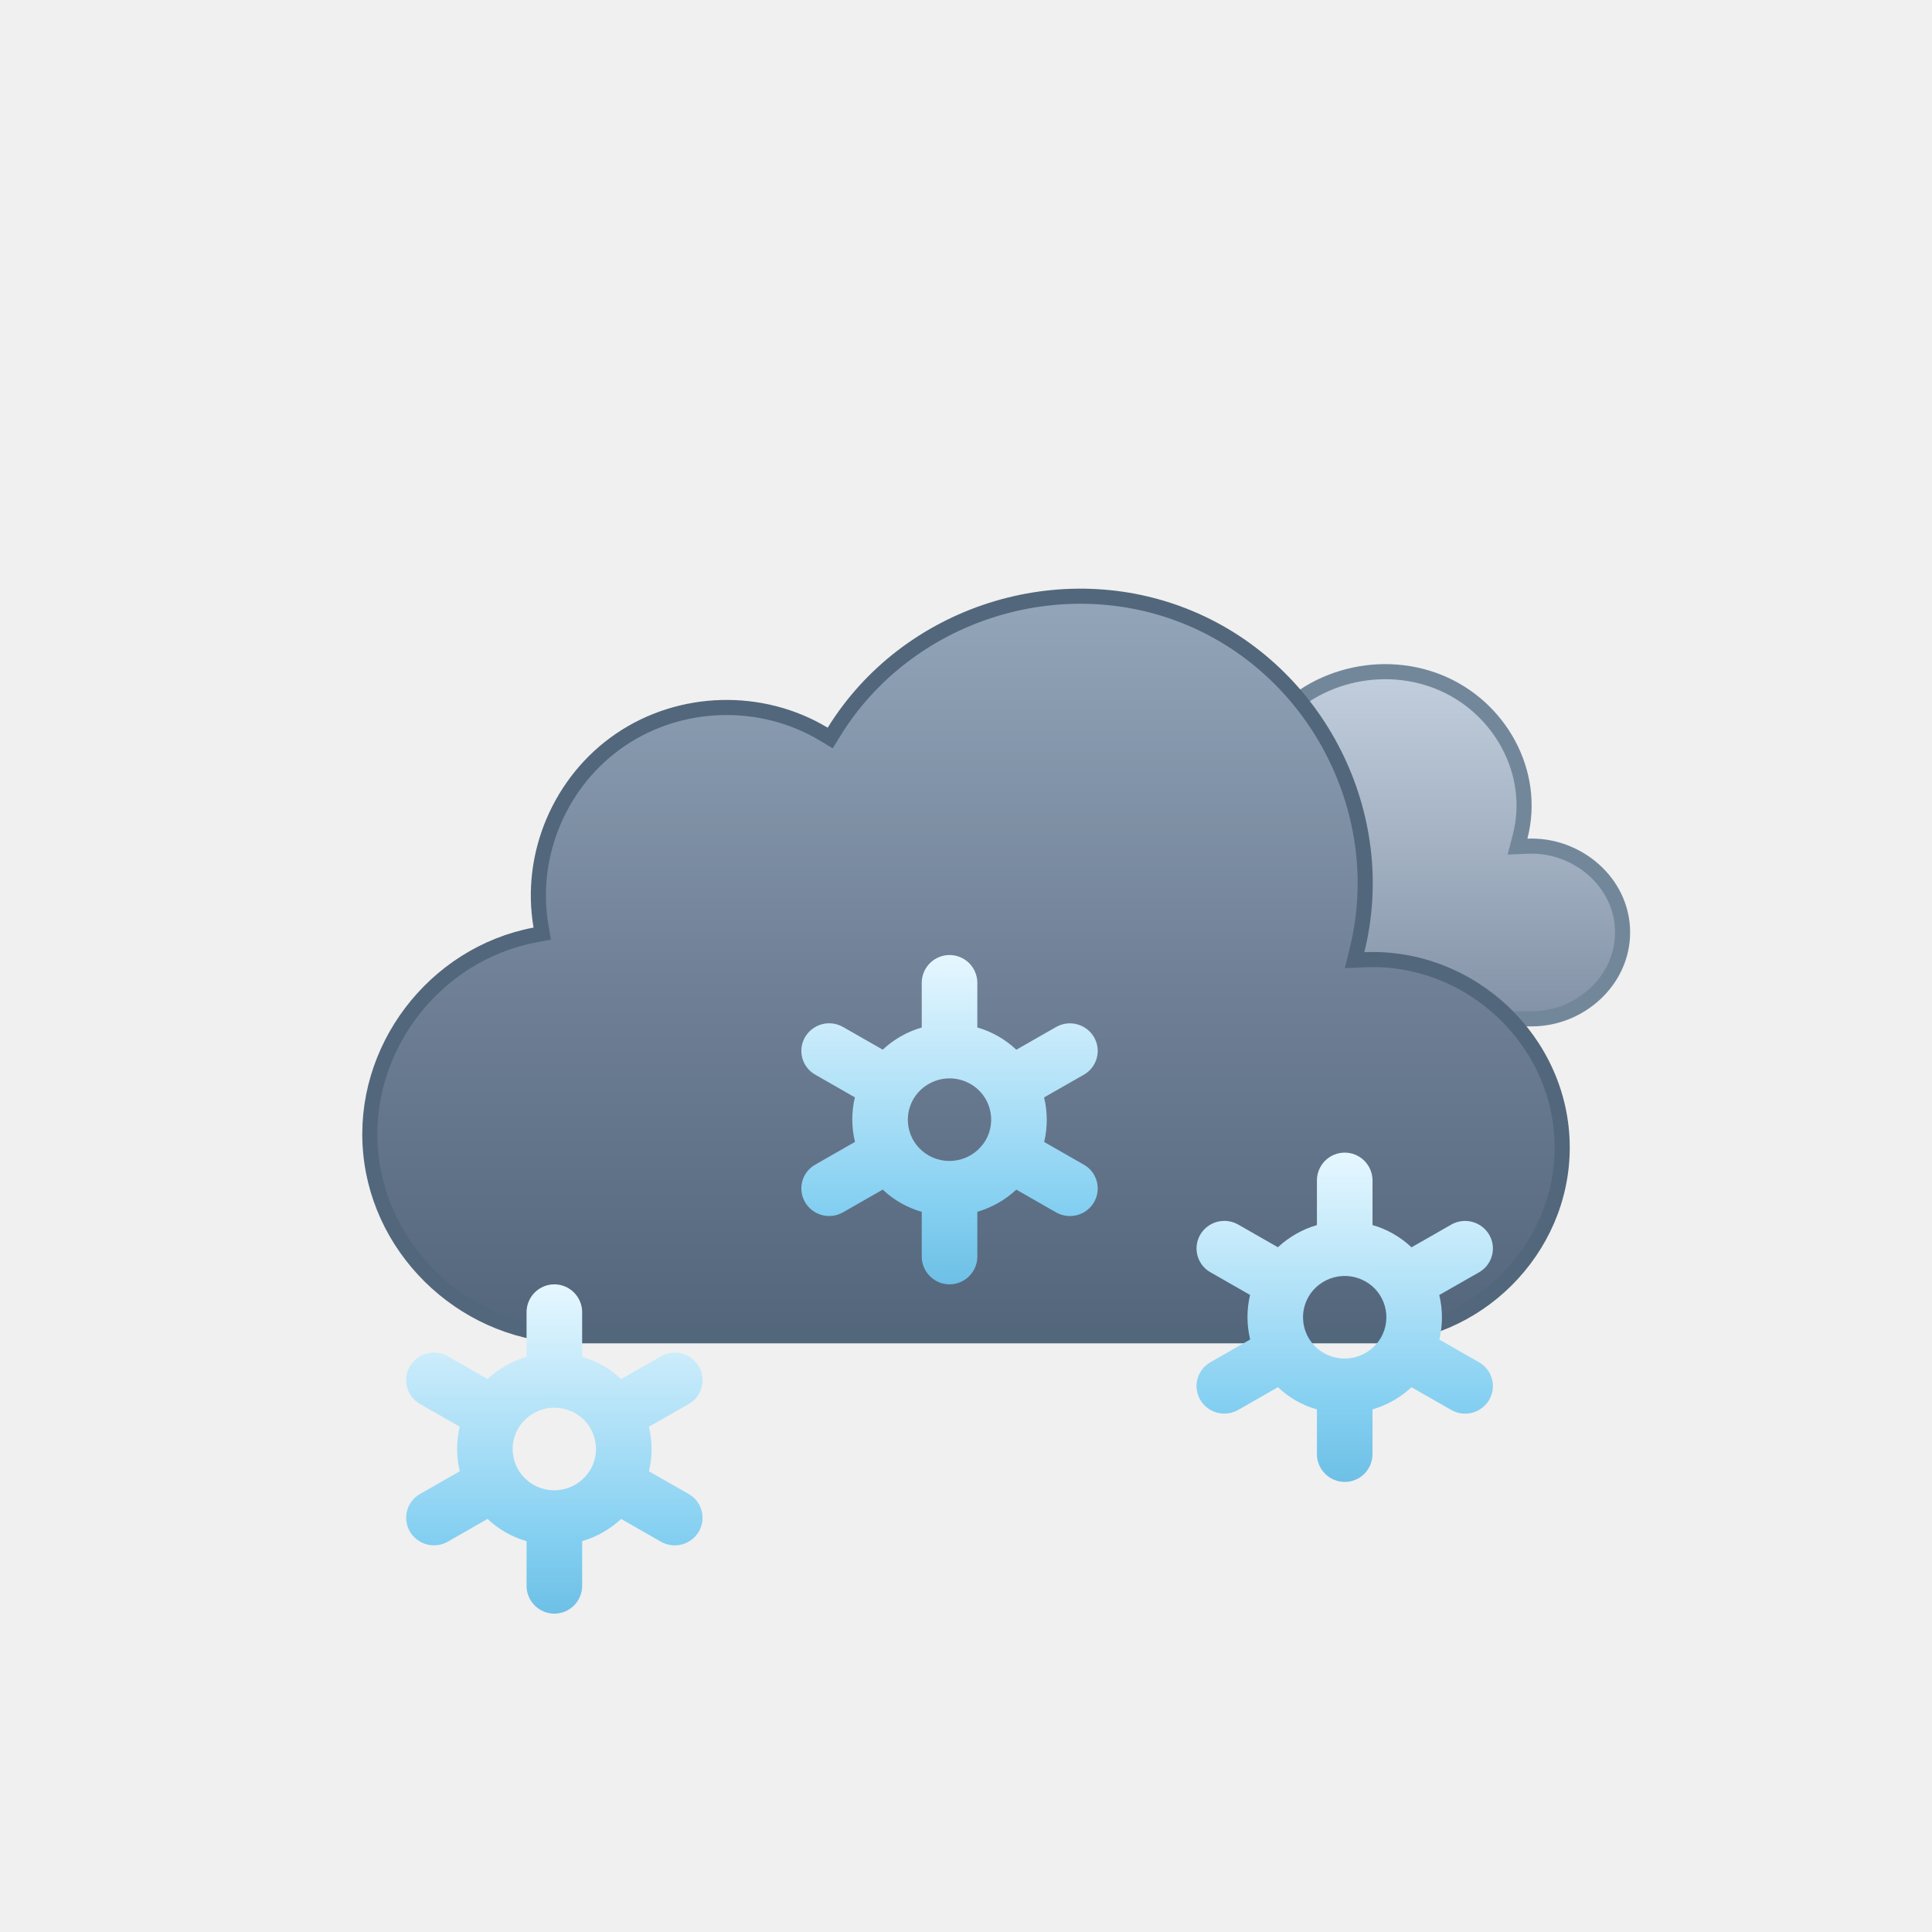
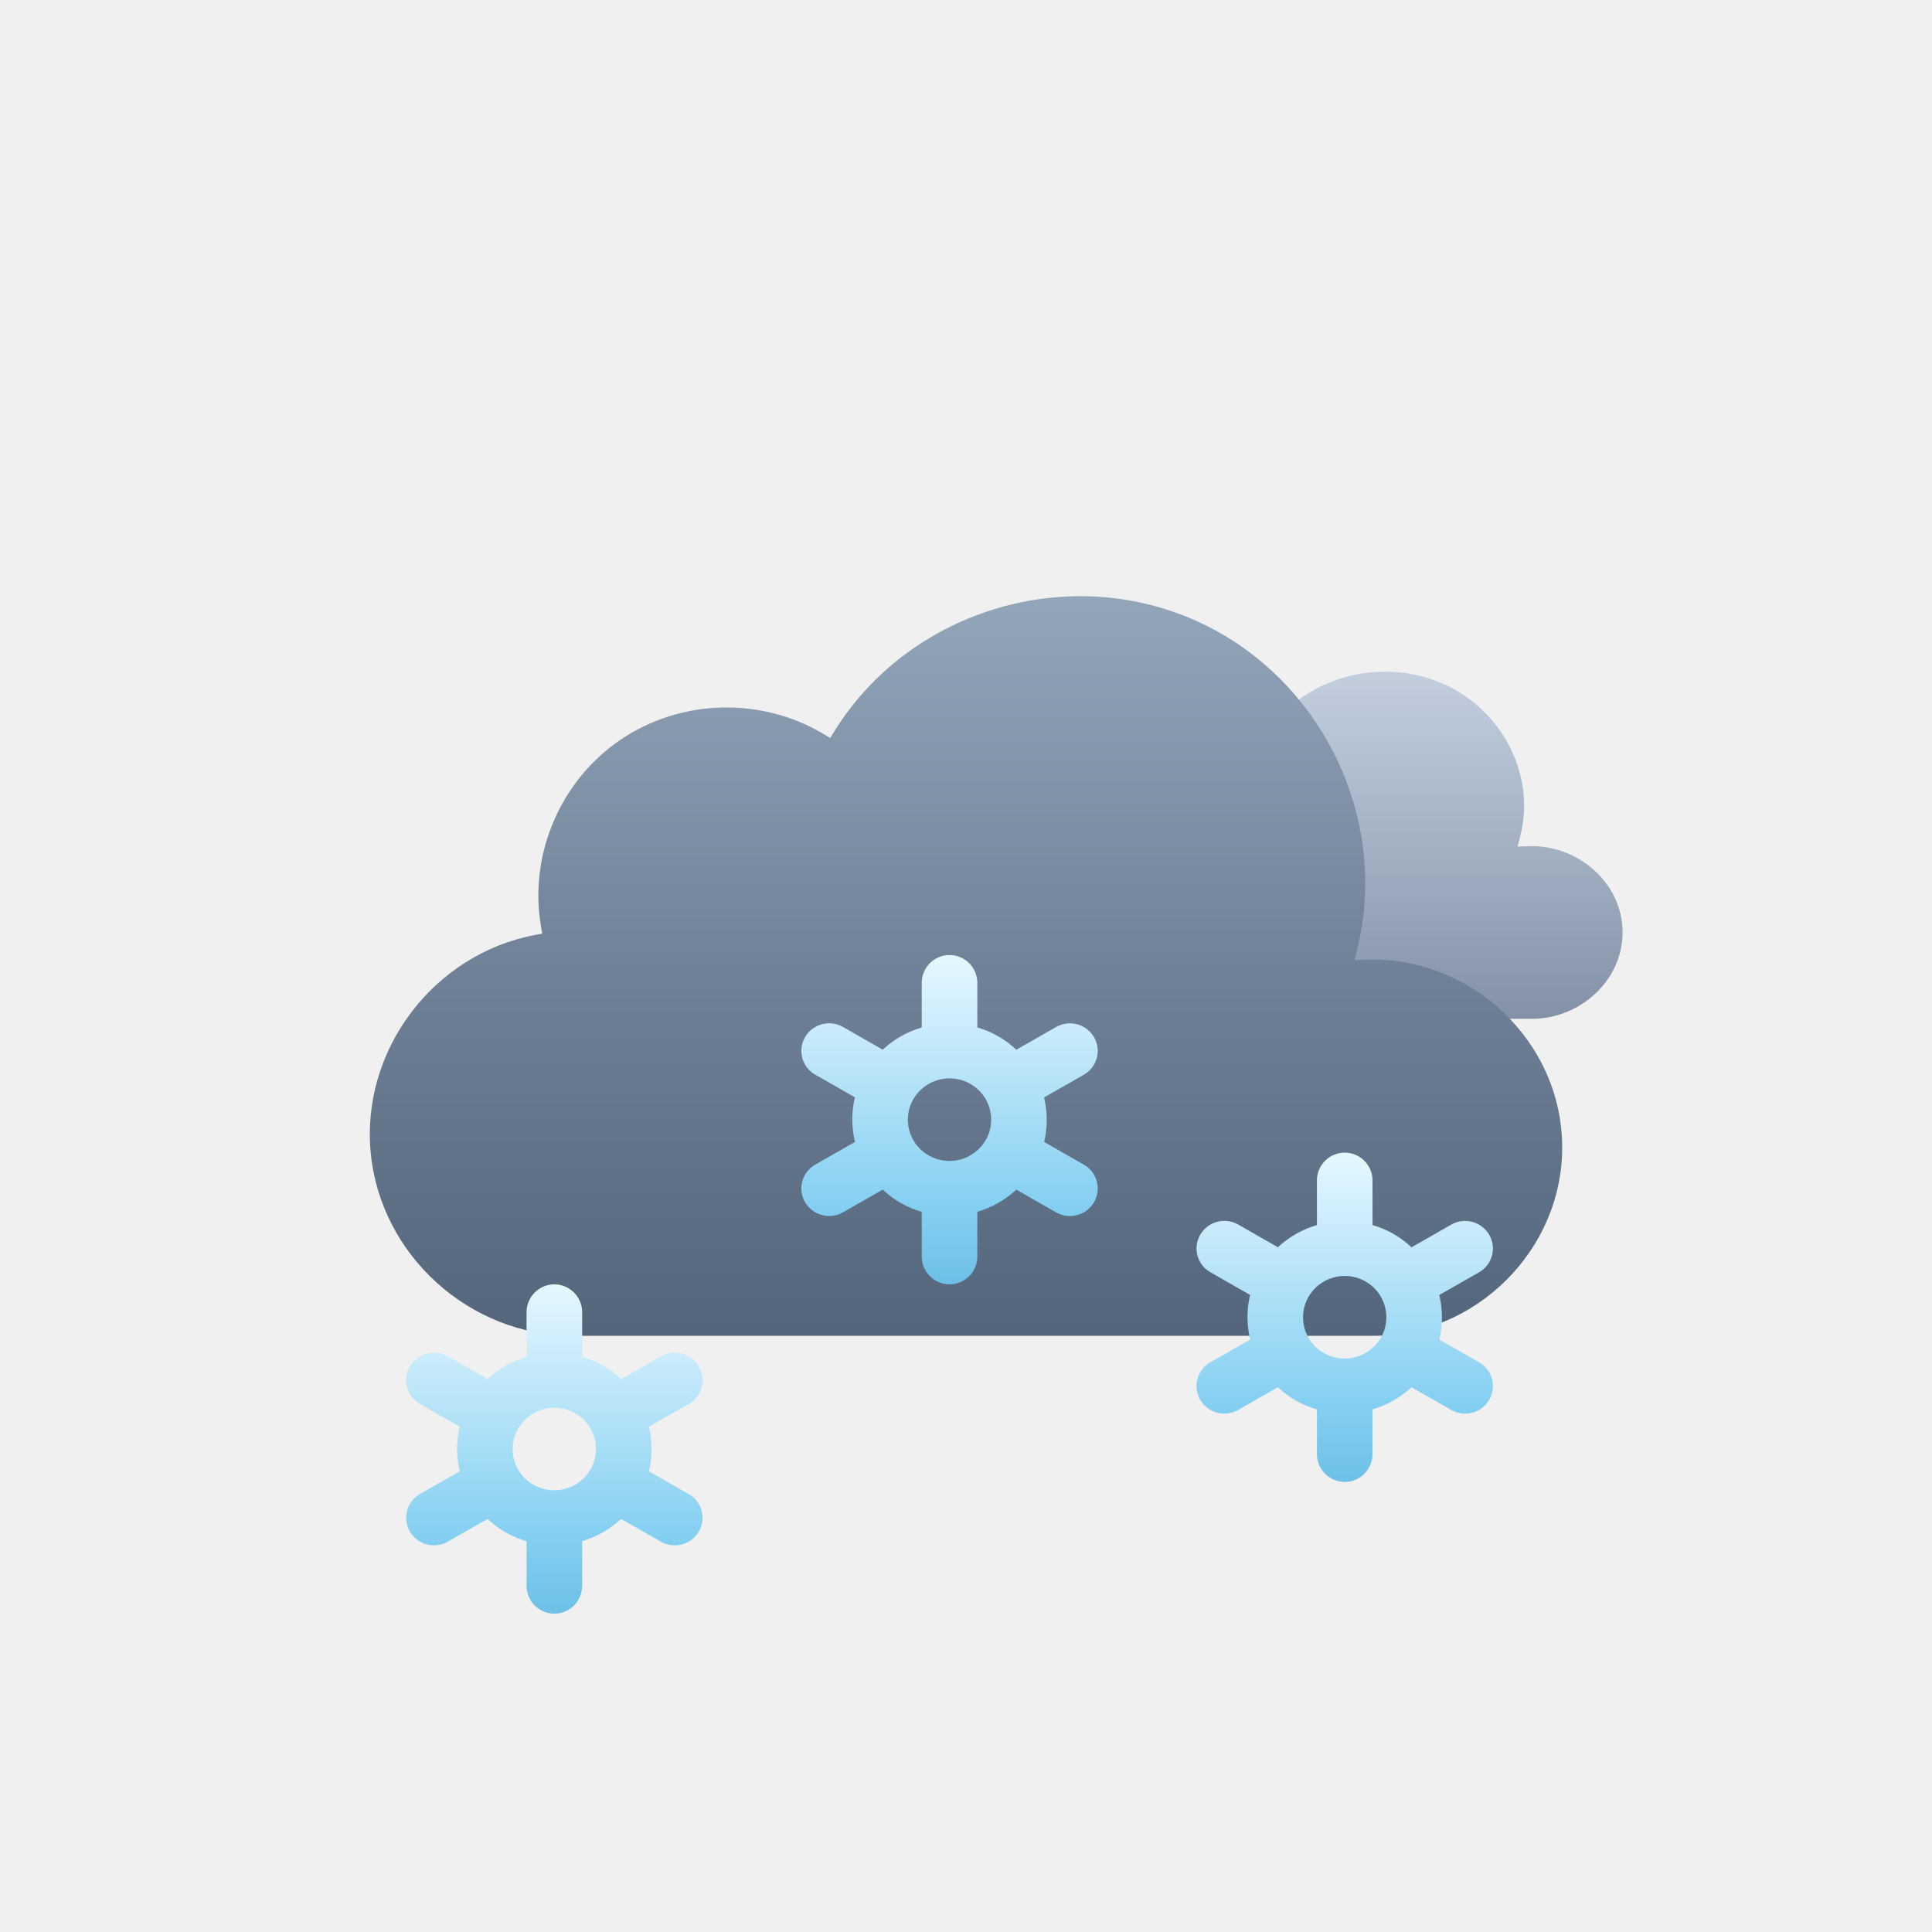
<svg xmlns="http://www.w3.org/2000/svg" viewBox="-24 -24 176 176" fill="none">
  <g id="extreme-snow" clip-path="url(#clip0_1858_8878)">
    <g id="Sky" transform="translate(-24 -24) scale(1.375)">
      <g id="Clouds">
        <g id="Secondary Cloud">
-           <path id="Secondary_Cloud" d="M83.839 48.693C86.244 44.958 91.215 43.529 95.318 45.177C99.361 46.801 101.814 51.189 100.71 55.437L100.54 56.09L101.215 56.062C104.496 55.924 107.5 58.465 107.5 61.774C107.5 64.976 104.669 67.5 101.489 67.5H74.977C71.768 67.501 68.845 65.118 68.529 61.907C68.214 58.707 70.617 55.841 73.764 55.27L74.255 55.182L74.167 54.69C73.773 52.493 74.812 50.249 76.685 49.027C78.611 47.771 81.177 47.707 83.168 48.856L83.581 49.094L83.839 48.693Z" fill="url(#paint0_linear_1858_8878)" stroke="#73879B" stroke-miterlimit="10" />
+           <path id="Secondary_Cloud" d="M83.839 48.693C86.244 44.958 91.215 43.529 95.318 45.177C99.361 46.801 101.814 51.189 100.71 55.437L100.54 56.09L101.215 56.062C104.496 55.924 107.5 58.465 107.5 61.774C107.5 64.976 104.669 67.5 101.489 67.5H74.977C71.768 67.501 68.845 65.118 68.529 61.907C68.214 58.707 70.617 55.841 73.764 55.27L74.255 55.182L74.167 54.69C73.773 52.493 74.812 50.249 76.685 49.027C78.611 47.771 81.177 47.707 83.168 48.856L83.581 49.094L83.839 48.693Z" fill="url(#paint0_linear_1858_8878)" stroke-miterlimit="10" />
        </g>
        <g id="Cloud">
-           <path id="Cloud_2" d="M55.262 48.475C60.123 40.611 70.297 37.38 78.815 40.943C87.321 44.502 92.138 54.003 89.903 62.965L89.742 63.614L90.411 63.585C97.42 63.279 103.5 68.992 103.5 76.028C103.5 82.84 97.772 88.5 90.977 88.5H37.954C31.128 88.502 25.203 83.171 24.559 76.36C23.916 69.552 28.737 63.212 35.443 61.945L35.926 61.853L35.842 61.369C35.026 56.624 37.126 51.717 41.105 49.013C45.095 46.301 50.446 46.154 54.58 48.64L55.003 48.895L55.262 48.475Z" fill="url(#paint1_linear_1858_8878)" stroke="#52677B" stroke-miterlimit="10" />
+           <path id="Cloud_2" d="M55.262 48.475C60.123 40.611 70.297 37.38 78.815 40.943C87.321 44.502 92.138 54.003 89.903 62.965L89.742 63.614L90.411 63.585C97.42 63.279 103.5 68.992 103.5 76.028C103.5 82.84 97.772 88.5 90.977 88.5H37.954C31.128 88.502 25.203 83.171 24.559 76.36C23.916 69.552 28.737 63.212 35.443 61.945L35.926 61.853L35.842 61.369C35.026 56.624 37.126 51.717 41.105 49.013C45.095 46.301 50.446 46.154 54.58 48.64L55.003 48.895L55.262 48.475Z" fill="url(#paint1_linear_1858_8878)" stroke-miterlimit="10" />
        </g>
      </g>
    </g>
    <g id="Precipitation">
      <g id="Snowflakes" transform="translate(-128 -192) scale(3)">
        <path id="Snowflake 1" d="M52.578 90.366L51.373 89.677C51.479 89.233 51.479 88.769 51.371 88.324L52.578 87.635C52.674 87.581 52.758 87.508 52.825 87.421C52.893 87.334 52.942 87.235 52.971 87.128C53 87.022 53.007 86.911 52.993 86.802C52.978 86.693 52.942 86.588 52.887 86.493C52.773 86.3 52.589 86.16 52.373 86.103C52.157 86.045 51.928 86.075 51.734 86.187L50.528 86.876C50.193 86.559 49.787 86.326 49.344 86.2V84.82C49.337 84.6 49.245 84.392 49.087 84.239C48.93 84.086 48.719 84 48.5 84C48.281 84 48.07 84.086 47.912 84.239C47.755 84.392 47.663 84.6 47.656 84.82V86.2C47.214 86.329 46.808 86.56 46.471 86.874L45.266 86.185C45.072 86.074 44.843 86.044 44.627 86.101C44.411 86.159 44.227 86.299 44.113 86.491C44.058 86.586 44.022 86.692 44.007 86.801C43.993 86.91 44 87.021 44.029 87.127C44.057 87.233 44.107 87.333 44.175 87.42C44.242 87.507 44.326 87.579 44.422 87.633L45.626 88.322C45.52 88.767 45.521 89.231 45.629 89.675L44.422 90.365C44.326 90.419 44.242 90.491 44.175 90.578C44.107 90.665 44.057 90.764 44.029 90.871C44 90.977 43.993 91.088 44.007 91.197C44.022 91.306 44.058 91.412 44.113 91.507C44.227 91.699 44.411 91.839 44.627 91.897C44.843 91.954 45.072 91.924 45.266 91.813L46.472 91.123C46.806 91.441 47.213 91.673 47.656 91.798V93.18C47.663 93.4 47.755 93.608 47.913 93.761C48.07 93.914 48.281 94 48.5 94C48.719 94 48.93 93.914 49.088 93.761C49.245 93.608 49.337 93.4 49.344 93.18V91.797C49.785 91.668 50.191 91.438 50.528 91.124L51.734 91.814C51.928 91.925 52.157 91.955 52.373 91.898C52.589 91.841 52.773 91.701 52.887 91.508C52.942 91.413 52.978 91.308 52.993 91.198C53.007 91.089 53 90.978 52.971 90.872C52.942 90.766 52.893 90.666 52.825 90.579C52.758 90.493 52.674 90.42 52.578 90.366ZM47.866 90.086C47.723 90.005 47.597 89.896 47.496 89.766C47.394 89.635 47.32 89.486 47.277 89.327C47.234 89.167 47.223 89.001 47.244 88.837C47.266 88.673 47.32 88.515 47.403 88.372C47.574 88.084 47.85 87.874 48.174 87.788C48.497 87.702 48.841 87.747 49.132 87.913C49.276 87.994 49.402 88.103 49.503 88.233C49.604 88.364 49.678 88.513 49.721 88.672C49.764 88.832 49.776 88.998 49.754 89.162C49.733 89.326 49.679 89.484 49.596 89.626C49.425 89.915 49.148 90.125 48.825 90.211C48.501 90.297 48.157 90.252 47.866 90.087V90.086Z" fill="url(#heavySnowflakeGradient)" transform="translate(3, 11)" />
        <path id="Snowflake 2" d="M67.578 90.366L66.374 89.677C66.479 89.233 66.479 88.769 66.371 88.324L67.578 87.635C67.674 87.581 67.758 87.508 67.825 87.421C67.893 87.334 67.942 87.235 67.971 87.128C68 87.022 68.007 86.911 67.993 86.802C67.978 86.693 67.942 86.588 67.887 86.493C67.773 86.3 67.589 86.16 67.373 86.103C67.157 86.045 66.928 86.075 66.734 86.187L65.528 86.876C65.193 86.559 64.787 86.326 64.344 86.2V84.82C64.337 84.6 64.245 84.392 64.088 84.239C63.93 84.086 63.719 84 63.5 84C63.281 84 63.07 84.086 62.912 84.239C62.755 84.392 62.663 84.6 62.656 84.82V86.2C62.214 86.329 61.808 86.56 61.471 86.874L60.266 86.185C60.072 86.074 59.843 86.044 59.627 86.101C59.411 86.159 59.227 86.299 59.113 86.491C59.058 86.586 59.022 86.692 59.007 86.801C58.993 86.91 59 87.021 59.029 87.127C59.057 87.233 59.107 87.333 59.175 87.42C59.242 87.507 59.326 87.579 59.422 87.633L60.626 88.322C60.52 88.767 60.521 89.231 60.629 89.675L59.422 90.365C59.326 90.419 59.242 90.491 59.175 90.578C59.107 90.665 59.057 90.764 59.029 90.871C59 90.977 58.993 91.088 59.007 91.197C59.022 91.306 59.058 91.412 59.113 91.507C59.227 91.699 59.411 91.839 59.627 91.897C59.843 91.954 60.072 91.924 60.266 91.813L61.472 91.123C61.806 91.441 62.213 91.673 62.656 91.798V93.18C62.663 93.4 62.755 93.608 62.913 93.761C63.07 93.914 63.281 94 63.5 94C63.719 94 63.93 93.914 64.088 93.761C64.245 93.608 64.337 93.4 64.344 93.18V91.797C64.785 91.668 65.191 91.438 65.528 91.124L66.734 91.814C66.928 91.925 67.157 91.955 67.373 91.898C67.589 91.841 67.773 91.701 67.887 91.508C67.942 91.413 67.978 91.308 67.993 91.198C68.007 91.089 68 90.978 67.971 90.872C67.942 90.766 67.893 90.666 67.825 90.579C67.758 90.493 67.674 90.42 67.578 90.366ZM62.866 90.086C62.723 90.005 62.597 89.896 62.496 89.766C62.394 89.635 62.32 89.486 62.277 89.327C62.234 89.167 62.223 89.001 62.244 88.837C62.266 88.673 62.32 88.515 62.403 88.372C62.574 88.084 62.85 87.874 63.174 87.788C63.497 87.702 63.841 87.747 64.132 87.913C64.276 87.994 64.402 88.103 64.503 88.233C64.604 88.364 64.678 88.513 64.721 88.672C64.764 88.832 64.776 88.998 64.754 89.162C64.733 89.326 64.679 89.484 64.596 89.626C64.425 89.915 64.148 90.125 63.825 90.211C63.501 90.297 63.157 90.252 62.866 90.087V90.086Z" fill="url(#heavySnowflakeGradient)" transform="translate(0, 1)" />
        <path id="Snowflake 3" d="M82.578 90.366L81.374 89.677C81.479 89.233 81.479 88.769 81.371 88.324L82.578 87.635C82.674 87.581 82.758 87.508 82.825 87.421C82.893 87.334 82.942 87.235 82.971 87.128C83 87.022 83.007 86.911 82.993 86.802C82.978 86.693 82.942 86.588 82.887 86.493C82.773 86.3 82.589 86.16 82.373 86.103C82.157 86.045 81.928 86.075 81.734 86.187L80.528 86.876C80.193 86.559 79.787 86.326 79.344 86.2V84.82C79.337 84.6 79.245 84.392 79.088 84.239C78.93 84.086 78.719 84 78.5 84C78.281 84 78.07 84.086 77.912 84.239C77.755 84.392 77.663 84.6 77.656 84.82V86.2C77.214 86.329 76.808 86.56 76.471 86.874L75.266 86.185C75.072 86.074 74.843 86.044 74.627 86.101C74.411 86.159 74.227 86.299 74.113 86.491C74.058 86.586 74.022 86.692 74.007 86.801C73.993 86.91 74 87.021 74.029 87.127C74.058 87.233 74.107 87.333 74.175 87.42C74.242 87.507 74.326 87.579 74.422 87.633L75.626 88.322C75.52 88.767 75.521 89.231 75.629 89.675L74.422 90.365C74.326 90.419 74.242 90.491 74.175 90.578C74.107 90.665 74.058 90.764 74.029 90.871C74 90.977 73.993 91.088 74.007 91.197C74.022 91.306 74.058 91.412 74.113 91.507C74.227 91.699 74.411 91.839 74.627 91.897C74.843 91.954 75.072 91.924 75.266 91.813L76.472 91.123C76.806 91.441 77.213 91.673 77.656 91.798V93.18C77.663 93.4 77.755 93.608 77.913 93.761C78.07 93.914 78.281 94 78.5 94C78.719 94 78.93 93.914 79.088 93.761C79.245 93.608 79.337 93.4 79.344 93.18V91.797C79.785 91.668 80.191 91.438 80.528 91.124L81.734 91.814C81.928 91.925 82.157 91.955 82.373 91.898C82.589 91.841 82.773 91.701 82.887 91.508C82.942 91.413 82.978 91.308 82.993 91.198C83.007 91.089 83 90.978 82.971 90.872C82.942 90.766 82.893 90.666 82.825 90.579C82.758 90.493 82.674 90.42 82.578 90.366ZM77.866 90.086C77.723 90.005 77.597 89.896 77.496 89.766C77.394 89.635 77.32 89.486 77.277 89.327C77.234 89.167 77.223 89.001 77.244 88.837C77.266 88.673 77.32 88.515 77.403 88.372C77.573 88.084 77.85 87.874 78.174 87.788C78.497 87.702 78.841 87.747 79.132 87.913C79.276 87.994 79.402 88.103 79.503 88.233C79.604 88.364 79.678 88.513 79.721 88.672C79.764 88.832 79.776 88.998 79.754 89.162C79.733 89.326 79.679 89.484 79.596 89.626C79.425 89.915 79.148 90.125 78.825 90.211C78.501 90.297 78.157 90.252 77.866 90.087V90.086Z" fill="url(#heavySnowflakeGradient)" transform="translate(-3, 7)" />
      </g>
    </g>
  </g>
  <defs>
    <linearGradient id="paint0_linear_1858_8878" x1="88" y1="44" x2="88" y2="68" gradientUnits="userSpaceOnUse">
      <stop stop-color="#C4D0DE" />
      <stop offset=".5" stop-color="#A3B1C3" />
      <stop offset="1" stop-color="#8190A4" />
    </linearGradient>
    <linearGradient id="paint1_linear_1858_8878" x1="64.001" y1="39" x2="64.001" y2="89" gradientUnits="userSpaceOnUse">
      <stop stop-color="#94A6BA" />
      <stop offset=".5" stop-color="#718298" />
      <stop offset="1" stop-color="#53657A" />
    </linearGradient>
    <linearGradient id="heavySnowflakeGradient" x1="64" y1="84" x2="64" y2="102" gradientUnits="userSpaceOnUse">
      <stop stop-color="#E6F7FF" />
      <stop offset=".43" stop-color="#83CFF1" />
      <stop offset="1" stop-color="#238ABF" />
    </linearGradient>
    <clipPath id="clip0_1858_8878">
      <rect width="128" height="128" fill="white" />
    </clipPath>
  </defs>
</svg>
